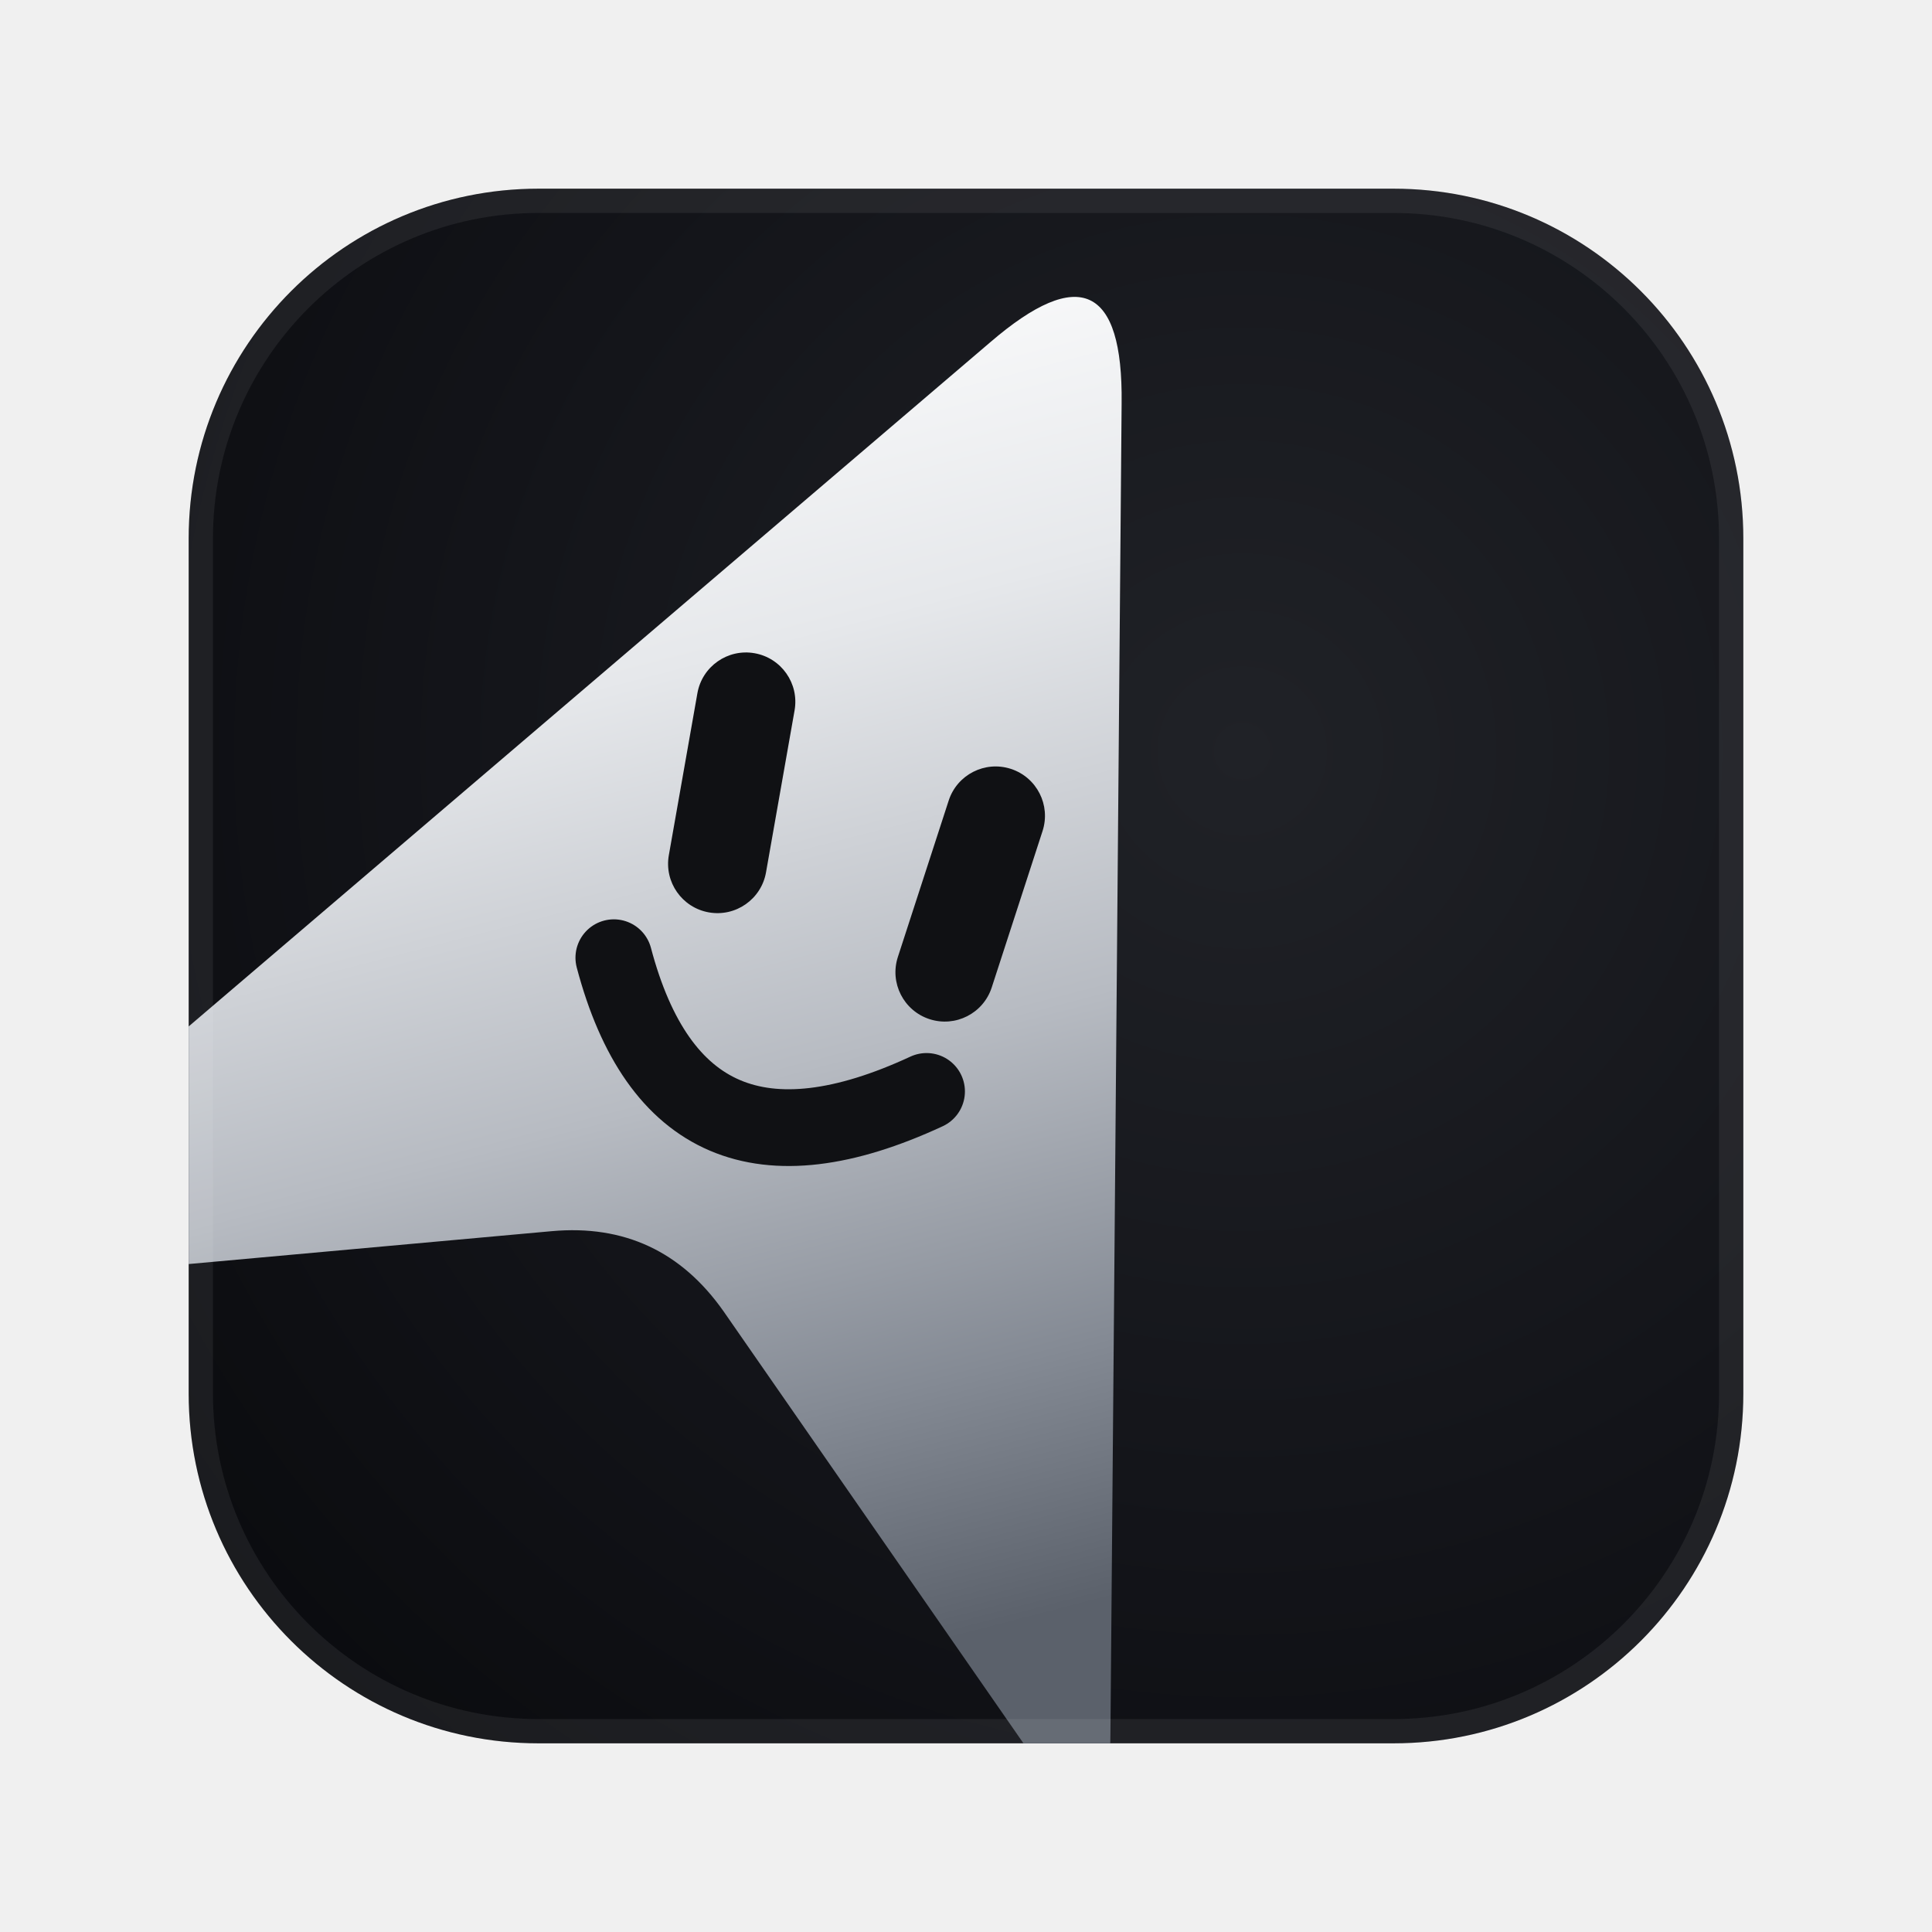
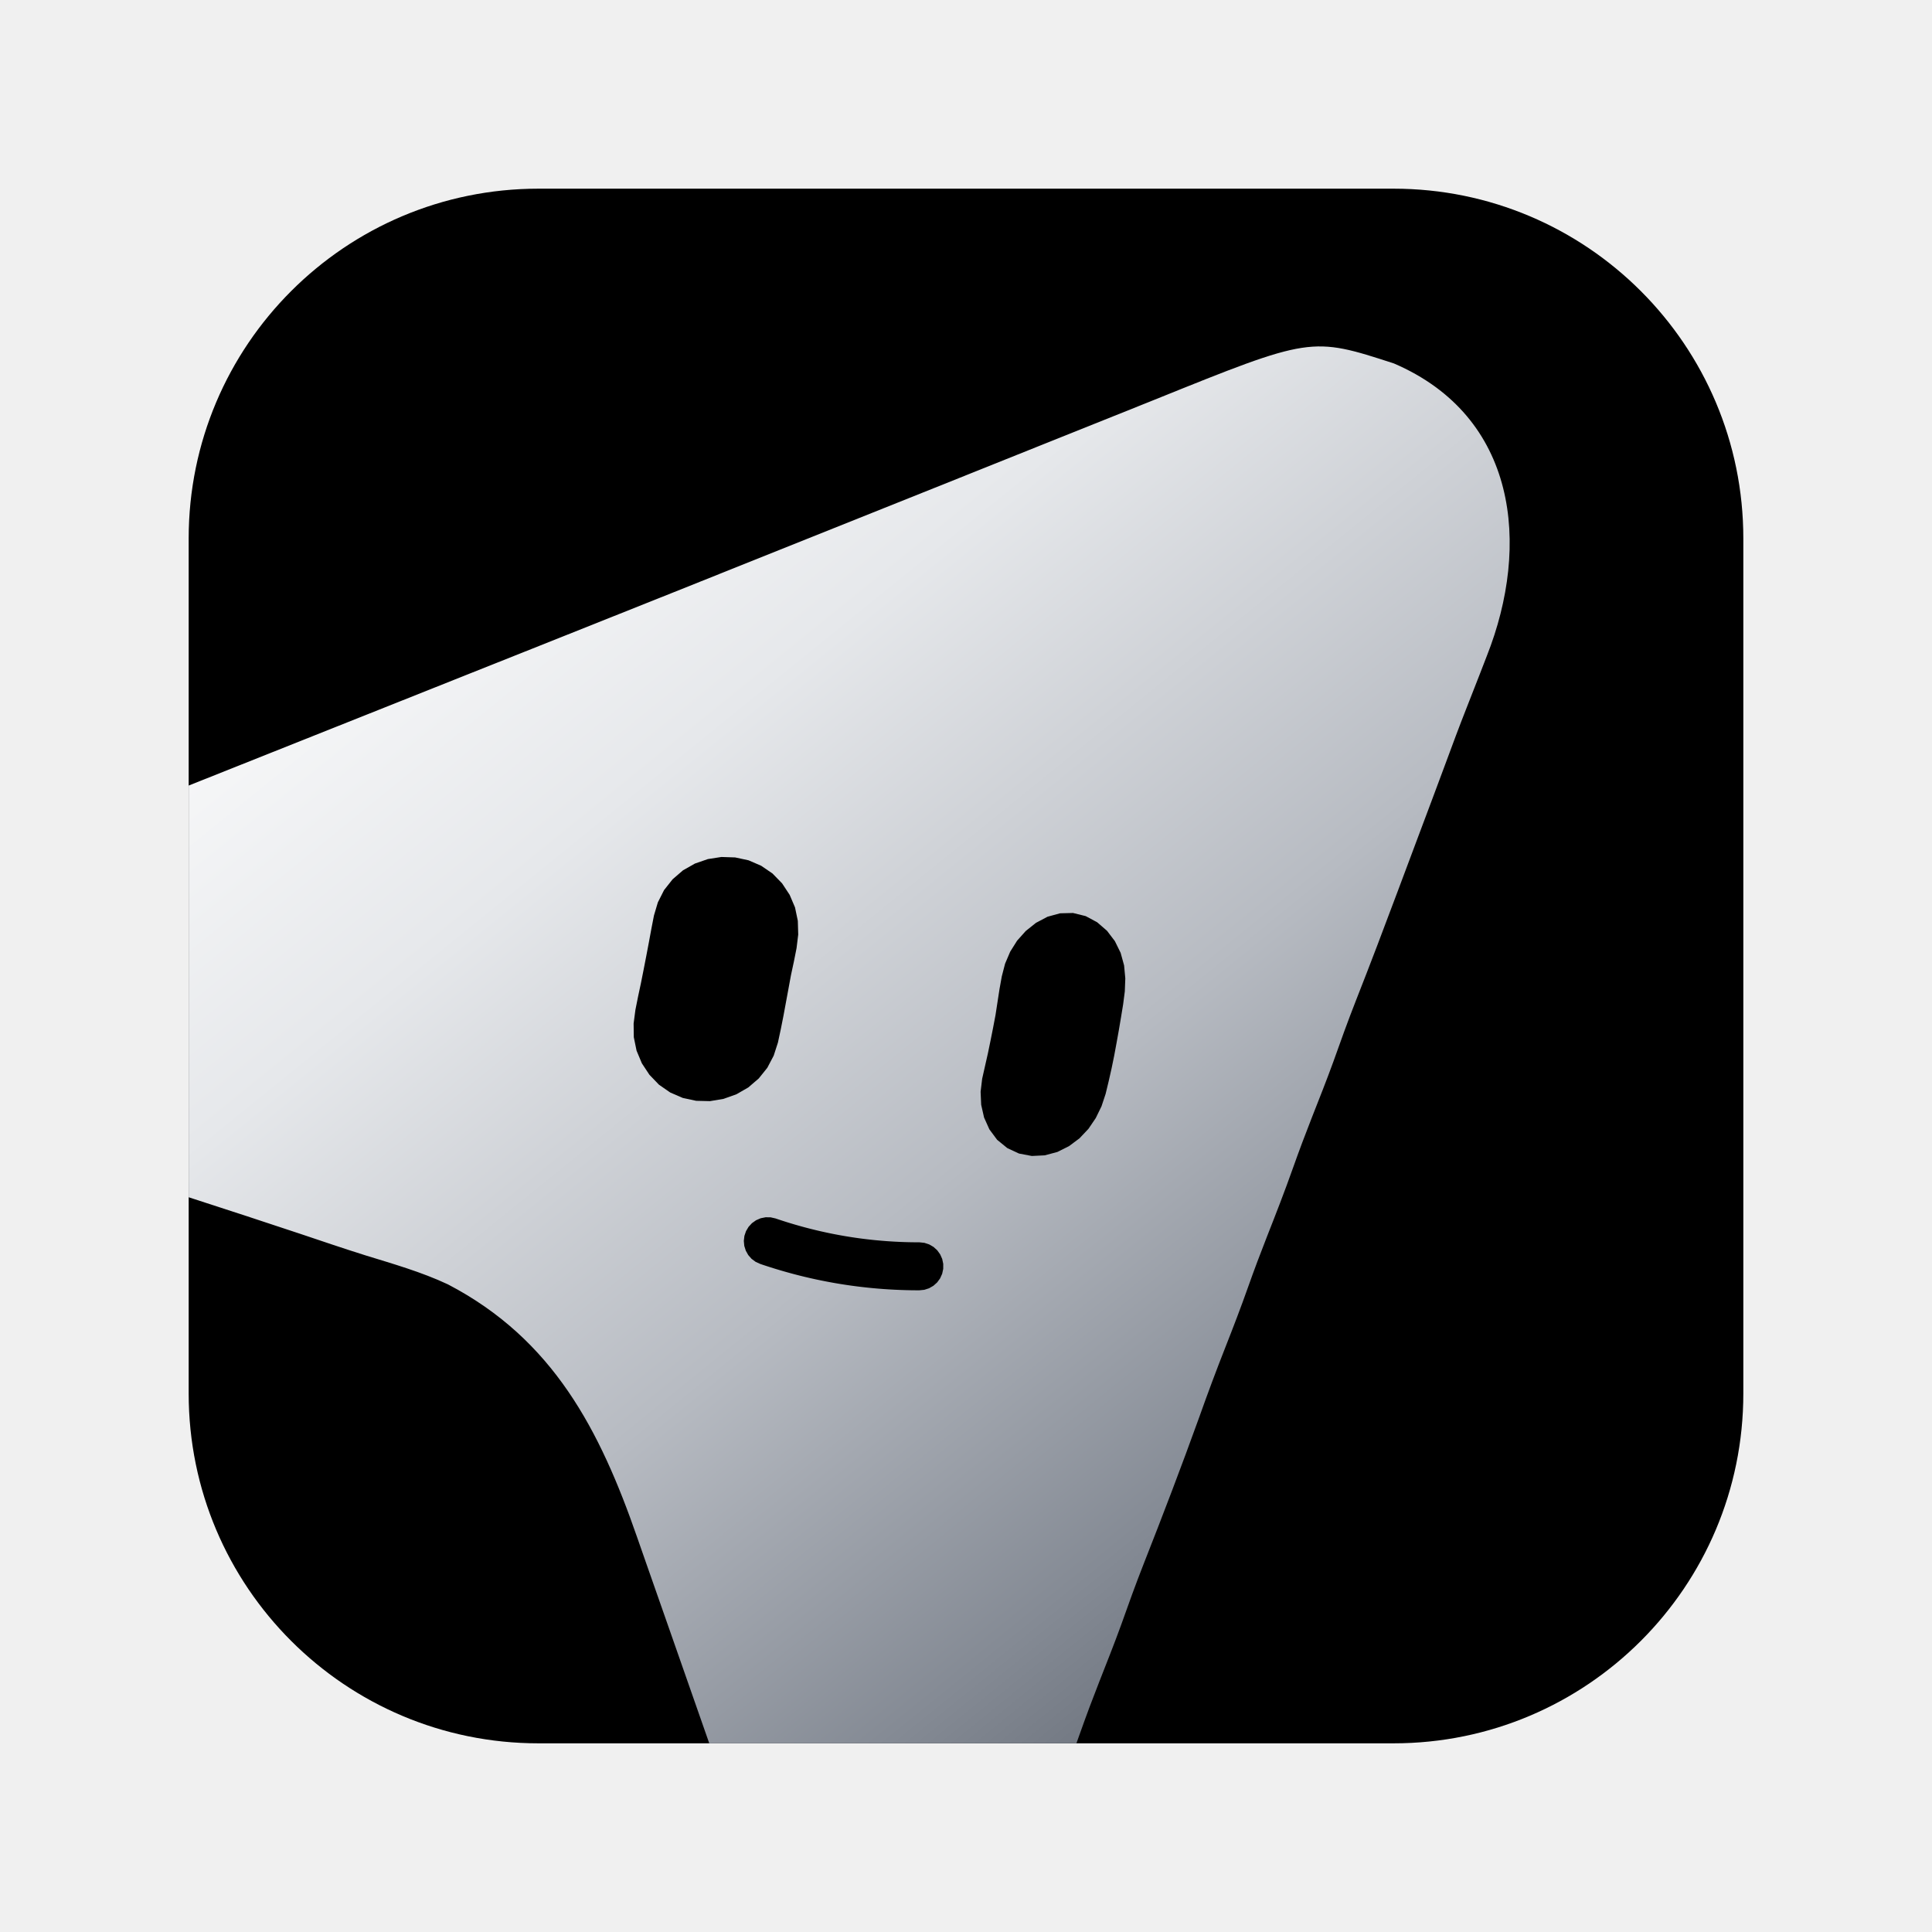
<svg xmlns="http://www.w3.org/2000/svg" viewBox="0 0 1024 1024" role="img" aria-labelledby="title desc">
  <defs>
-     <clipPath id="mac-tile">
+     <clipPath id="tile">
      <rect width="1024" height="1024" rx="230.4" />
    </clipPath>
-     <radialGradient id="tile" cx="68%" cy="36%" r="92%">
-       <stop offset="0" stop-color="#202227" />
-       <stop offset="0.56" stop-color="#131419" />
-       <stop offset="1" stop-color="#090A0D" />
-     </radialGradient>
    <linearGradient id="mascot-grey" x1="18%" y1="10%" x2="84%" y2="94%">
      <stop offset="0" stop-color="#FFFFFF" />
      <stop offset="0.28" stop-color="#E6E8EB" />
      <stop offset="0.58" stop-color="#B7BBC2" />
      <stop offset="0.82" stop-color="#848A94" />
      <stop offset="1" stop-color="#5B616B" />
    </linearGradient>
  </defs>
  <g transform="translate(100 100) scale(0.8046875)">
-     <g clip-path="url(#mac-tile)">
-       <rect width="1024" height="1024" fill="url(#tile)" />
-       <svg x="-260" y="-140" width="1300" height="1300" viewBox="10 10 180 180" overflow="visible">
-         <g transform="rotate(25 100 100)">
-           <path d="M93.4 40.6 L43 151.1 Q38 162 48.4 156 L91.4 131 Q100 126 108.7 131 L151.6 156 Q162 162 157 151.1 L106.6 40.6 Q100 26 93.4 40.6 Z" fill="url(#mascot-grey)" />
-           <rect x="84.5" y="75" width="9" height="24" rx="4.5" fill="#101114" transform="rotate(-15 89 87)" />
-           <rect x="108.5" y="75" width="9" height="24" rx="4.5" fill="#101114" transform="rotate(-7 113 87)" />
-           <path d="M86 106 Q101 124 117 105" stroke="#101114" stroke-width="7" stroke-linecap="round" fill="none" />
-         </g>
-       </svg>
-       <rect x="8" y="8" width="1008" height="1008" rx="222.4" fill="none" stroke="#FFFFFF" stroke-opacity="0.07" stroke-width="16" />
+     <g clip-path="url(#tile)">
+       <rect width="1024" height="1024" fill="#000000" />
+       <path fill="url(#mascot-grey)" fill-rule="evenodd" d="M 855.02 307.86 C 853.52 311.72 852.03 315.58 850.54 319.44 C 847.65 326.93 844.71 334.40 841.76 341.87 C 836.84 354.31 832.20 366.84 827.57 379.39 C 821.95 394.57 816.25 409.71 810.56 424.86 C 805.83 437.46 801.11 450.05 796.40 462.65 C 787.38 486.76 778.27 510.81 768.83 534.76 C 763.60 548.10 758.73 561.55 753.95 575.06 C 749.45 587.42 744.60 599.64 739.78 611.88 C 735.43 622.96 731.25 634.06 727.28 645.28 C 721.93 660.40 716.12 675.31 710.24 690.23 C 705.89 701.30 701.71 712.41 697.74 723.63 C 693.08 736.80 688.09 749.80 682.97 762.80 C 676.91 778.19 671.13 793.65 665.60 809.25 C 653.91 841.70 641.59 873.92 628.95 906.00 C 623.71 919.35 618.85 932.79 614.07 946.31 C 609.57 958.67 604.72 970.89 599.90 983.13 C 595.55 994.20 591.37 1005.31 587.40 1016.53 C 553.14 1112.62 553.14 1112.62 516.31 1130.67 C 484.93 1144.17 457.26 1148.81 424.19 1137.67 C 400.29 1127.05 375.46 1112.10 364.88 1086.92 C 364.25 1085.10 363.61 1083.28 362.96 1081.41 C 362.22 1079.31 361.48 1077.21 360.72 1075.05 C 359.54 1071.62 359.54 1071.62 358.33 1068.13 C 357.48 1065.70 356.63 1063.28 355.75 1060.79 C 353.91 1055.53 352.07 1050.26 350.24 1045.00 C 347.33 1036.64 344.40 1028.28 341.47 1019.93 C 333.12 996.17 324.81 972.41 316.52 948.64 C 311.44 934.09 306.34 919.55 301.23 905.02 C 299.29 899.50 297.37 893.99 295.45 888.47 C 270.91 817.76 240.19 757.92 170.76 721.70 C 153.30 713.50 134.62 708.21 116.24 702.53 C 101.98 698.05 87.84 693.23 73.67 688.47 C 50.38 680.71 27.06 673.07 3.70 665.52 C -1.79 663.74 -7.29 661.95 -12.78 660.17 C -23.39 656.72 -34.01 653.33 -44.64 649.96 C -82.46 637.86 -119.55 625.93 -140.31 589.31 C -154.81 554.43 -162.14 524.71 -148.01 488.11 C -134.11 458.09 -112.06 437.84 -81.52 425.66 C -78.53 424.47 -75.54 423.27 -72.47 422.04 C -69.20 420.74 -65.93 419.44 -62.56 418.10 C -59.04 416.70 -55.53 415.30 -52.02 413.89 C -42.38 410.04 -32.74 406.21 -23.10 402.37 C -12.74 398.25 -2.38 394.11 7.98 389.97 C 32.87 380.04 57.78 370.12 82.69 360.20 C 94.40 355.54 106.10 350.87 117.81 346.21 C 121.30 344.82 121.30 344.82 124.87 343.40 C 129.59 341.52 134.31 339.63 139.04 337.75 C 150.99 332.99 162.93 328.23 174.88 323.47 C 177.26 322.52 179.65 321.57 182.10 320.59 C 196.72 314.77 211.34 308.95 225.96 303.13 C 287.71 278.54 349.42 253.88 411.11 229.15 C 439.23 217.88 467.36 206.64 495.49 195.39 C 518.02 186.39 540.53 177.37 563.04 168.32 C 578.42 162.13 593.81 155.98 609.20 149.84 C 618.02 146.33 626.84 142.80 635.64 139.24 C 739.26 97.41 739.26 97.41 793.85 115.12 C 875.04 150.01 884.06 234.58 855.02 307.86 Z M 350.90 440.19 L 359.96 440.49 L 368.77 442.38 L 377.08 445.97 L 384.54 451.07 L 390.86 457.56 L 395.84 465.11 L 399.38 473.41 L 401.23 482.26 L 401.49 491.28 L 400.39 500.26 L 398.62 509.16 L 396.72 518.01 L 395.08 526.90 L 393.43 535.80 L 391.79 544.69 L 390.02 553.59 L 388.12 562.44 L 385.34 571.04 L 381.13 579.05 L 375.48 586.09 L 368.61 591.99 L 360.77 596.50 L 352.25 599.53 L 343.36 601.01 L 334.29 600.80 L 325.44 598.90 L 317.18 595.32 L 309.76 590.18 L 303.48 583.64 L 298.50 576.10 L 295.01 567.75 L 293.19 558.90 L 293.07 549.88 L 294.25 540.90 L 296.02 532.05 L 297.91 523.19 L 299.68 514.30 L 301.41 505.40 L 303.10 496.51 L 304.74 487.62 L 306.47 478.72 L 309.04 470.08 L 313.13 461.99 L 318.74 454.90 L 325.57 449.00 L 333.45 444.53 L 341.97 441.58 Z M 582.49 477.08 L 590.84 479.14 L 598.39 483.19 L 604.88 488.80 L 610.06 495.62 L 613.86 503.34 L 616.13 511.60 L 616.93 520.16 L 616.60 528.76 L 615.50 537.27 L 614.11 545.75 L 612.68 554.22 L 611.16 562.69 L 609.60 571.12 L 607.87 579.55 L 605.97 587.94 L 603.95 596.29 L 601.25 604.42 L 597.46 612.18 L 592.65 619.26 L 586.75 625.50 L 579.88 630.64 L 572.21 634.48 L 563.90 636.71 L 555.35 637.13 L 546.92 635.53 L 539.16 631.91 L 532.50 626.47 L 527.40 619.60 L 523.90 611.80 L 522.00 603.41 L 521.62 594.85 L 522.64 586.30 L 524.53 577.91 L 526.43 569.52 L 528.16 561.13 L 529.84 552.70 L 531.45 544.23 L 532.75 535.75 L 534.06 527.24 L 535.58 518.81 L 537.73 510.50 L 541.10 502.58 L 545.65 495.33 L 551.38 488.92 L 558.09 483.57 L 565.67 479.56 L 573.94 477.29 Z M 376.40 708.21 L 378.08 708.79 L 379.81 709.36 L 381.54 709.92 L 383.28 710.48 L 385.01 711.02 L 386.75 711.56 L 388.49 712.08 L 390.23 712.60 L 391.97 713.10 L 393.72 713.60 L 395.46 714.08 L 397.21 714.56 L 398.96 715.03 L 400.71 715.48 L 402.47 715.93 L 404.22 716.36 L 405.98 716.79 L 407.74 717.20 L 409.50 717.61 L 411.26 718.00 L 413.02 718.39 L 414.79 718.76 L 416.56 719.13 L 418.33 719.48 L 420.10 719.83 L 421.87 720.16 L 423.65 720.49 L 425.42 720.81 L 427.20 721.11 L 428.98 721.41 L 430.76 721.69 L 432.54 721.97 L 434.33 722.23 L 436.11 722.49 L 437.90 722.73 L 439.69 722.97 L 441.48 723.19 L 443.28 723.41 L 445.07 723.61 L 446.87 723.81 L 448.66 723.99 L 450.46 724.17 L 452.26 724.33 L 454.07 724.49 L 455.87 724.63 L 457.68 724.77 L 459.48 724.89 L 461.29 725.01 L 463.10 725.11 L 464.91 725.21 L 466.73 725.29 L 468.54 725.37 L 470.36 725.43 L 472.17 725.49 L 473.99 725.53 L 475.81 725.57 L 477.63 725.59 L 479.46 725.61 L 481.24 725.61 L 481.24 725.61 L 484.53 725.28 L 487.67 724.27 L 490.54 722.62 L 493.00 720.42 L 494.95 717.75 L 496.30 714.73 L 497.00 711.50 L 497.01 708.20 L 496.33 704.96 L 494.99 701.94 L 493.06 699.26 L 490.61 697.04 L 487.75 695.38 L 484.61 694.35 L 481.33 694.00 L 481.33 694.00 L 479.63 694.00 L 477.98 693.98 L 476.33 693.96 L 474.69 693.93 L 473.04 693.89 L 471.40 693.84 L 469.76 693.78 L 468.12 693.71 L 466.48 693.63 L 464.84 693.55 L 463.21 693.45 L 461.58 693.35 L 459.95 693.24 L 458.32 693.11 L 456.69 692.98 L 455.06 692.84 L 453.44 692.69 L 451.82 692.54 L 450.19 692.37 L 448.57 692.19 L 446.96 692.01 L 445.34 691.81 L 443.72 691.61 L 442.11 691.40 L 440.50 691.18 L 438.89 690.95 L 437.28 690.71 L 435.67 690.46 L 434.07 690.20 L 432.46 689.94 L 430.86 689.66 L 429.26 689.38 L 427.66 689.08 L 426.06 688.78 L 424.47 688.47 L 422.87 688.15 L 421.28 687.82 L 419.68 687.48 L 418.09 687.13 L 416.50 686.78 L 414.92 686.41 L 413.33 686.04 L 411.75 685.65 L 410.16 685.26 L 408.58 684.86 L 407.00 684.45 L 405.42 684.03 L 403.84 683.60 L 402.26 683.16 L 400.69 682.71 L 399.11 682.26 L 397.54 681.79 L 395.97 681.32 L 394.40 680.84 L 392.83 680.34 L 391.26 679.84 L 389.70 679.33 L 388.13 678.81 L 386.53 678.27 L 386.53 678.27 L 383.31 677.54 L 380.00 677.50 L 376.76 678.15 L 373.73 679.46 L 371.03 681.37 L 368.79 683.80 L 367.10 686.64 L 366.04 689.77 L 365.66 693.05 L 365.96 696.34 L 366.95 699.49 L 368.56 702.38 L 370.74 704.86 L 373.39 706.83 L 376.40 708.21 Z" />
    </g>
  </g>
</svg>
